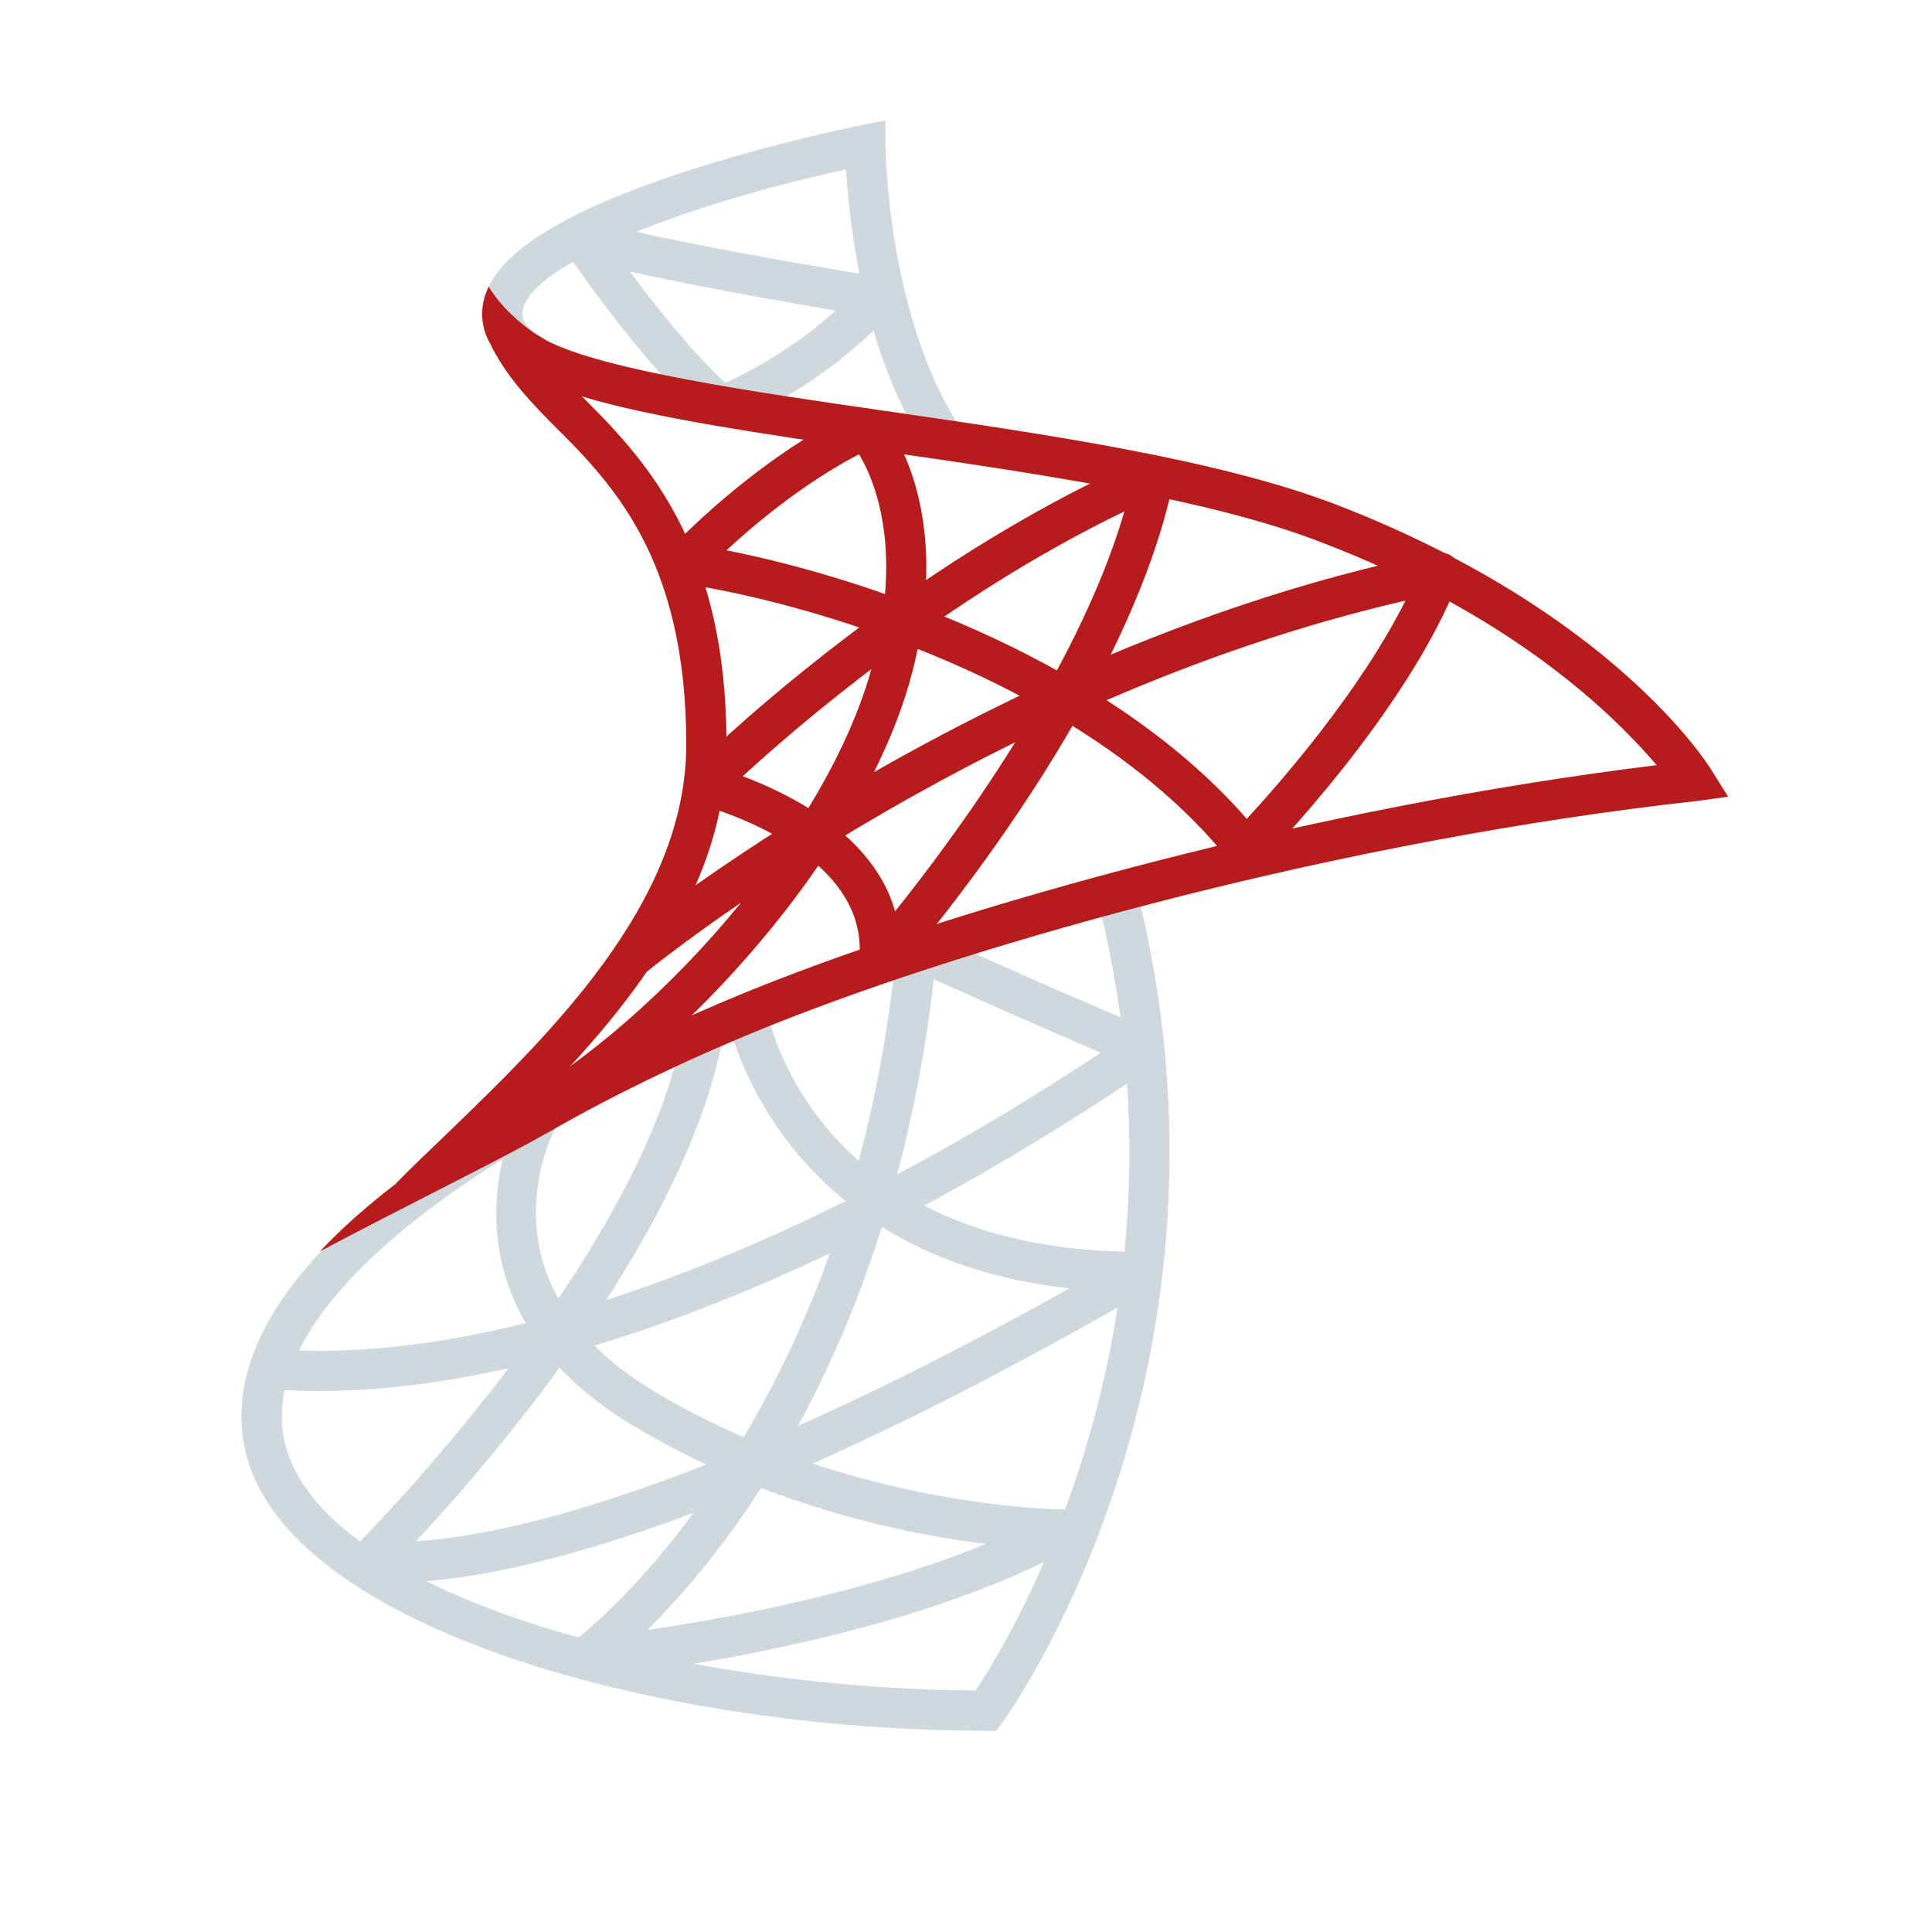
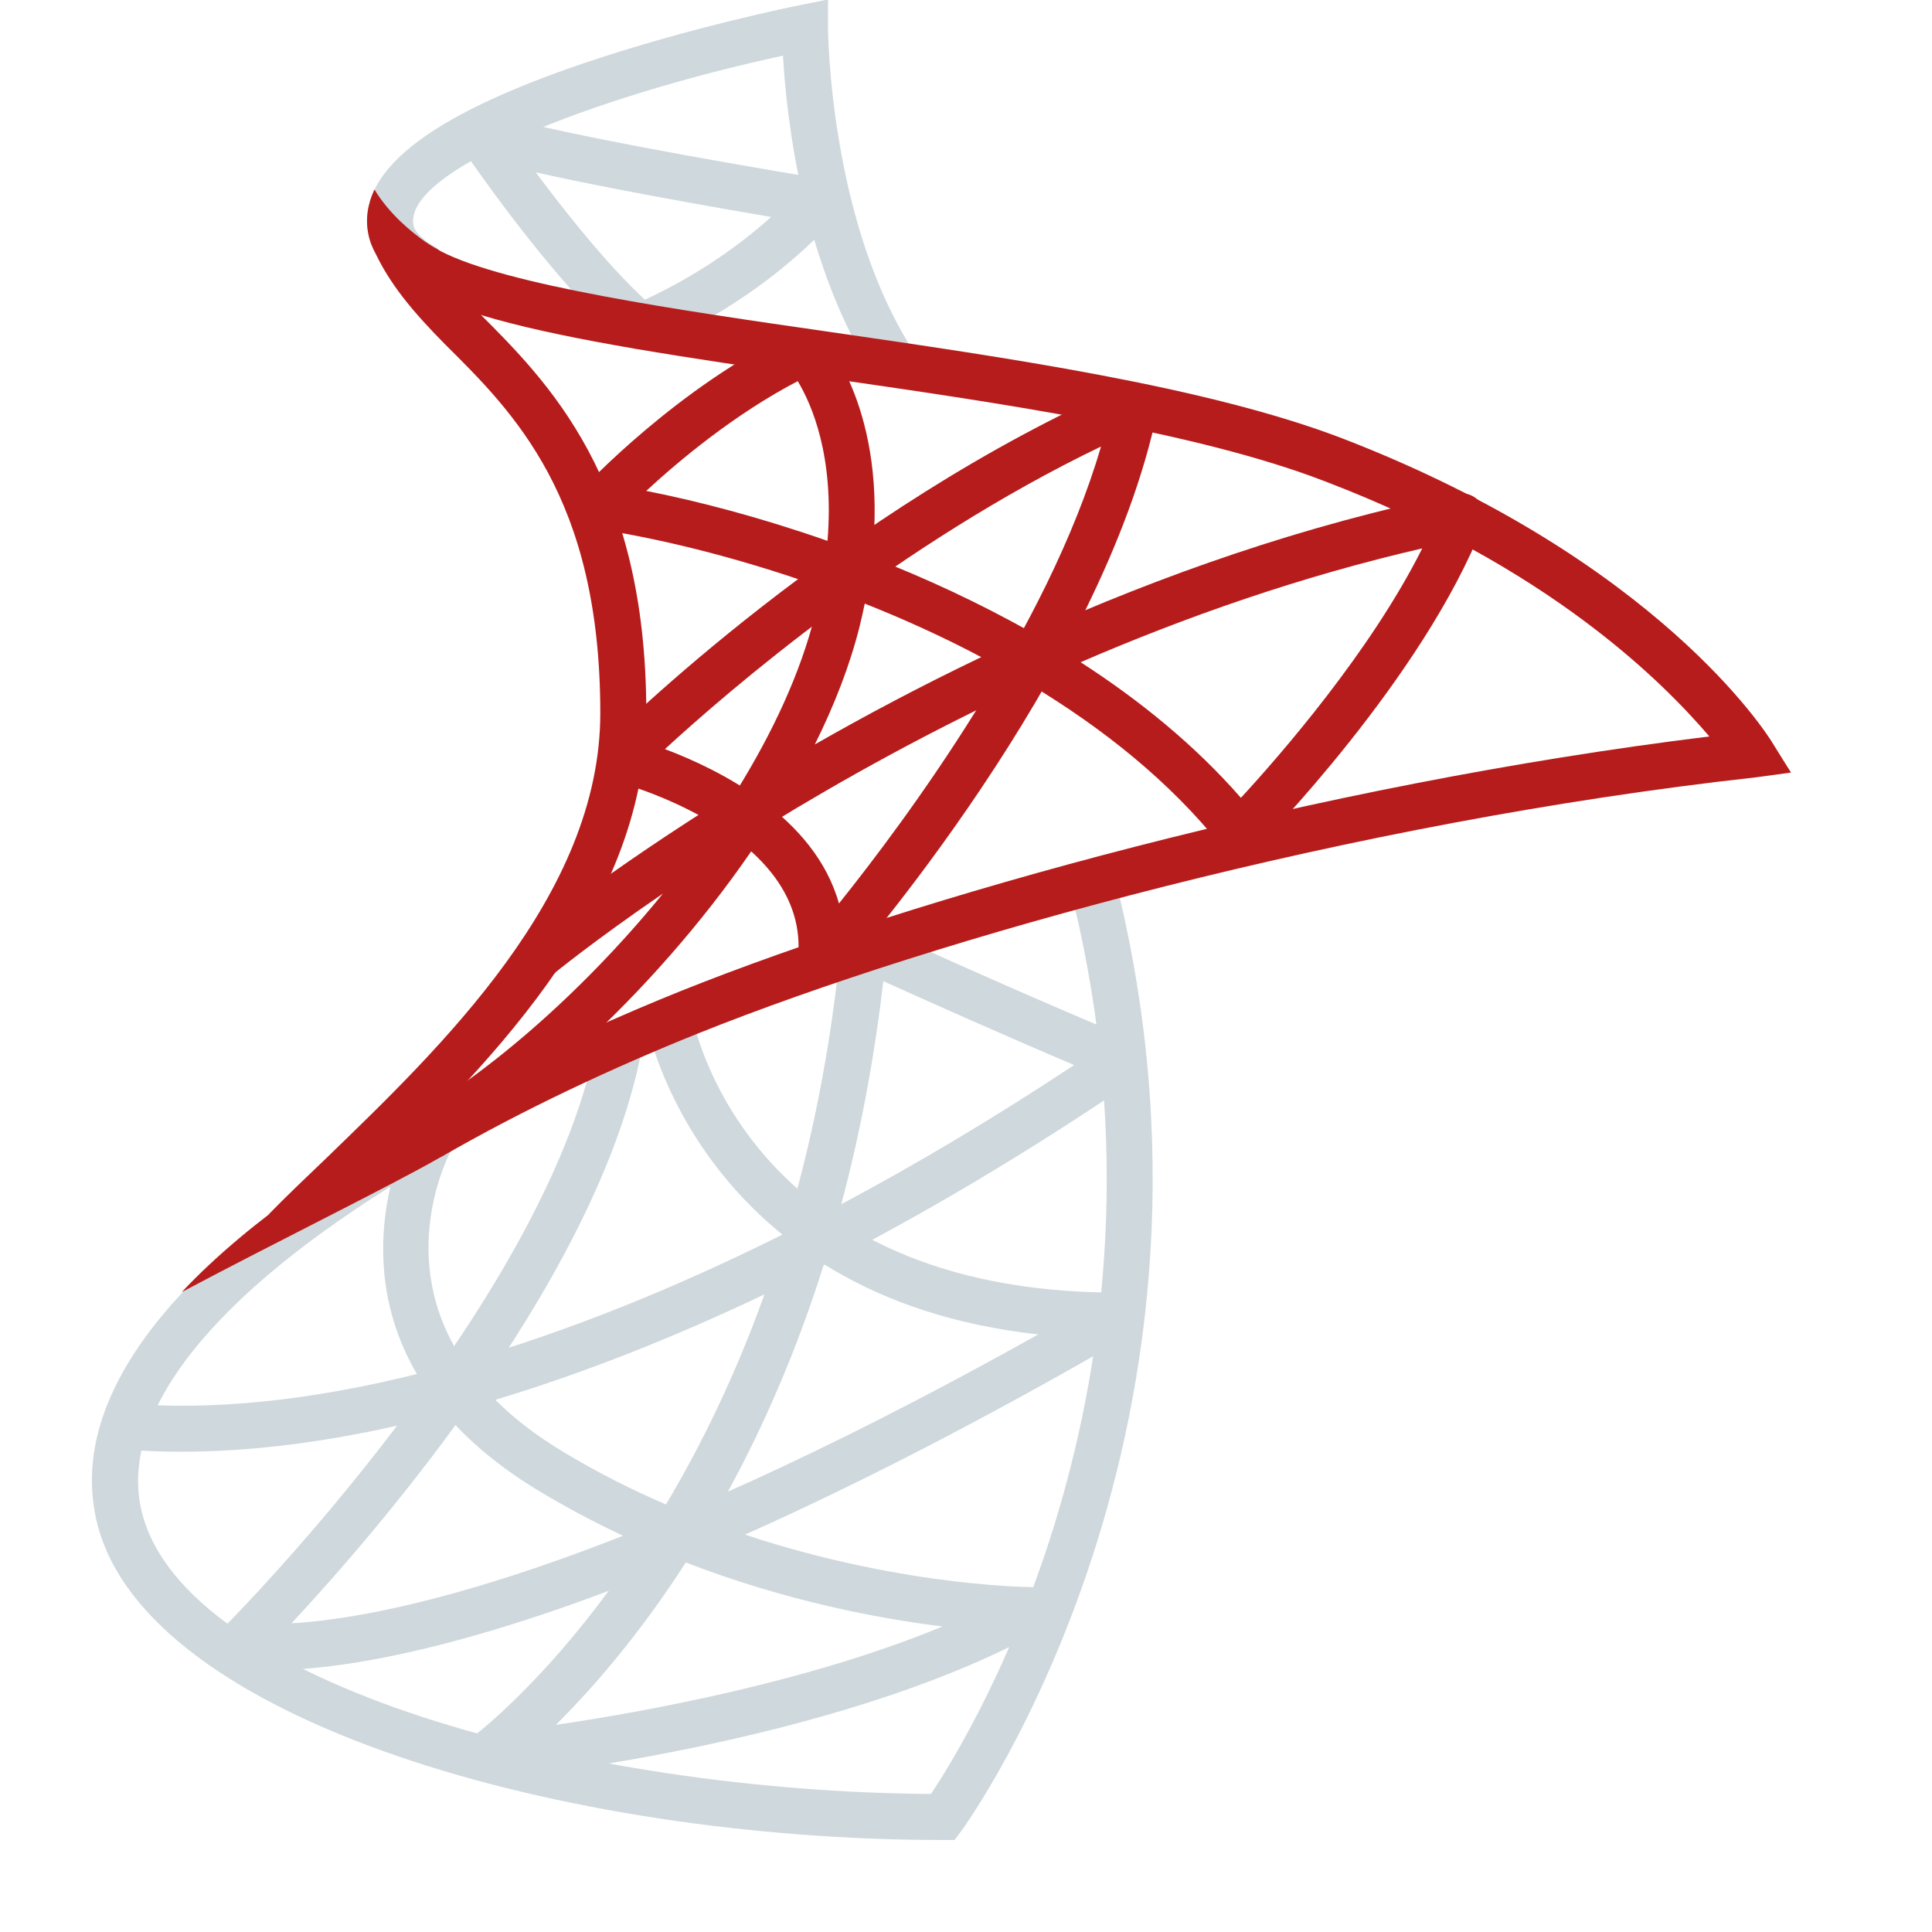
- <svg xmlns="http://www.w3.org/2000/svg" viewBox="0 0 48 48" width="64px" height="64px">
+ <svg xmlns="http://www.w3.org/2000/svg" viewBox="4 4 42 40" width="64px" height="64px">
  <path fill="#cfd8dc" d="M23.084,11.277c-1.633-2.449-1.986-5.722-2.063-7.067c-4.148,0.897-8.269,2.506-8.031,3.691 c0.03,0.149,0.218,0.328,0.53,0.502l-0.488,0.873c-0.596-0.334-0.931-0.719-1.022-1.179c-0.269-1.341,1.25-2.554,4.642-3.709 c2.316-0.789,4.652-1.26,4.751-1.279l0.597-0.12L22,3.6c0,0.042,0.026,4.288,1.916,7.123L23.084,11.277z" />
  <path fill="#cfd8dc" d="M24.751,43H24.5c-8.192,0-17.309-2.573-18.386-6.879c-0.657-2.63,1.492-5.536,6.214-8.401 l0.52,0.854c-4.249,2.579-6.296,5.172-5.763,7.305c0.935,3.738,9.575,6.068,17.153,6.12c0.901-1.347,5.742-9.26,2.979-19.873 l0.967-0.252c3.149,12.092-3.218,20.837-3.282,20.924L24.751,43z" />
  <path fill="#cfd8dc" d="M9.931,39.306c-0.539,0-0.806-0.059-0.85-0.07c-0.176-0.043-0.314-0.178-0.362-0.352 c-0.049-0.174,0.001-0.361,0.129-0.488c0.072-0.072,7.197-7.208,8.159-12.978l0.986,0.164c-0.827,4.964-5.715,10.623-7.656,12.707 c1.939-0.111,6.835-1.019,16.234-6.28c-7.335-0.804-8.495-6.676-8.507-6.739l0.983-0.181c0.047,0.246,1.226,6.011,9.244,6.011 c0.003,0,0.005,0,0.008,0l0,0c0.227,0,0.424,0.152,0.482,0.37c0.06,0.218-0.036,0.449-0.231,0.563 C17.315,38.542,11.867,39.305,9.931,39.306z" />
  <path fill="#cfd8dc" d="M14.524,41.7c-0.207,0-0.395-0.128-0.468-0.325c-0.079-0.211-0.007-0.45,0.177-0.582 c0.034-0.025,1.813-1.338,3.706-4.228c-0.728-0.322-1.465-0.698-2.196-1.137c-0.888-0.533-1.559-1.105-2.06-1.691 c-2.57,0.678-4.942,0.946-7.025,0.769l0.084-0.996c1.876,0.159,4.009-0.063,6.321-0.64c-1.573-2.688-0.129-5.356-0.109-5.392 l0.874,0.487c-0.067,0.122-1.265,2.37,0.249,4.633c2.201-0.632,4.549-1.567,6.979-2.782c0.559-1.835,0.996-3.922,1.225-6.276 c0.016-0.161,0.108-0.304,0.248-0.385s0.311-0.088,0.458-0.021c0.032,0.015,3.264,1.491,5.604,2.454 c0.17,0.07,0.288,0.228,0.307,0.411c0.02,0.183-0.063,0.361-0.216,0.465c-2.289,1.56-4.563,2.913-6.778,4.042 c-0.702,2.225-1.571,4.077-2.459,5.591c3.702,1.383,6.915,1.404,6.956,1.404c0.228,0,0.427,0.154,0.484,0.375 c0.057,0.221-0.042,0.452-0.241,0.563c-4.54,2.522-11.767,3.232-12.072,3.261C14.556,41.699,14.54,41.7,14.524,41.7z M18.909,36.967c-1.04,1.614-2.062,2.773-2.826,3.53c1.998-0.294,5.501-0.938,8.408-2.139 C23.099,38.187,21.084,37.807,18.909,36.967z M14.767,33.431c0.393,0.392,0.883,0.775,1.49,1.14 c0.736,0.442,1.483,0.817,2.22,1.135c0.754-1.264,1.501-2.781,2.142-4.568C18.598,32.1,16.636,32.868,14.767,33.431z M23.202,24.329c-0.205,1.768-0.521,3.381-0.913,4.85c1.66-0.885,3.354-1.896,5.062-3.026 C25.802,25.497,24.099,24.734,23.202,24.329z" />
  <path fill="#cfd8dc" d="M17.924,10.6c-0.117,0-0.233-0.042-0.325-0.12c-1.61-1.378-3.505-4.182-3.585-4.301 c-0.129-0.191-0.109-0.446,0.046-0.616c0.154-0.171,0.408-0.211,0.608-0.102c0.011,0.003,0.938,0.385,7.217,1.431 c0.181,0.03,0.33,0.156,0.39,0.328c0.061,0.172,0.022,0.364-0.1,0.5c-1.758,1.953-3.979,2.813-4.073,2.848 C18.044,10.589,17.983,10.6,17.924,10.6z M15.647,6.746c0.631,0.849,1.54,1.996,2.372,2.769c0.511-0.233,1.657-0.818,2.744-1.798 C18.18,7.276,16.604,6.962,15.647,6.746z" />
  <path fill="#b71c1c" d="M21.843,24.4c-0.068,0-0.137-0.014-0.201-0.042c-0.199-0.088-0.319-0.294-0.296-0.51 c0.292-2.749-3.926-3.852-3.969-3.862c-0.174-0.044-0.312-0.179-0.359-0.352s0.002-0.359,0.129-0.486 c0.207-0.207,5.139-5.098,11.327-7.784c0.173-0.075,0.369-0.047,0.515,0.07c0.145,0.118,0.212,0.307,0.174,0.489 c-1.186,5.744-6.71,12.044-6.944,12.309C22.12,24.341,21.982,24.4,21.843,24.4z M18.455,19.285 c1.184,0.445,3.258,1.475,3.783,3.356c1.449-1.808,4.542-5.973,5.697-9.934C23.548,14.817,19.854,17.999,18.455,19.285z" />
  <path fill="#b71c1c" d="M13.079,28.36l-0.475-0.88c1.883-1.015,4.04-2.883,5.807-5.054c-1.504,1.03-2.365,1.735-2.392,1.758 l-0.639-0.77c0.039-0.032,1.764-1.447,4.631-3.22c0.787-1.266,1.392-2.568,1.703-3.816c0.053-0.212,0.099-0.417,0.136-0.615 c-1.925-0.687-3.701-1.094-4.921-1.269c-0.185-0.026-0.339-0.153-0.401-0.328c-0.062-0.175-0.021-0.371,0.104-0.507 c0.085-0.092,2.116-2.268,4.654-3.463c0.197-0.093,0.433-0.047,0.581,0.114c0.067,0.073,1.44,1.615,1.091,4.805 c1.155,0.45,2.345,0.997,3.491,1.648c2.759-1.24,5.892-2.356,9.229-3.03c0.172-0.034,0.363,0.028,0.481,0.168 c0.117,0.14,0.149,0.333,0.083,0.503c-1.3,3.332-4.786,6.891-4.934,7.041c-0.101,0.102-0.239,0.153-0.383,0.148 c-0.143-0.008-0.275-0.076-0.365-0.188c-1.12-1.408-2.584-2.574-4.163-3.523c-2.175,1.004-4.101,2.078-5.684,3.049 C18.693,24.084,15.644,26.979,13.079,28.36z M27.492,17.396c1.29,0.832,2.491,1.81,3.484,2.948 c0.828-0.898,2.815-3.168,3.942-5.422C32.268,15.532,29.76,16.415,27.492,17.396z M22.799,16.122 c-0.033,0.163-0.071,0.33-0.113,0.5c-0.21,0.839-0.544,1.701-0.972,2.561c1.096-0.626,2.309-1.272,3.618-1.898 C24.494,16.841,23.639,16.455,22.799,16.122z M18.048,13.672c1.111,0.218,2.48,0.574,3.941,1.086 c0.152-1.843-0.346-2.972-0.647-3.472C19.966,12.004,18.761,13.014,18.048,13.672z" />
  <path fill="#b71c1c" d="M18.05,18.5c0,4.38-3.65,7.86-6.28,10.4c-0.44,0.43-1.93,0.5-1.93,0.5 c0.37-0.38,0.79-0.78,1.24-1.21c2.5-2.42,5.97-5.73,5.97-9.69c0-4.69-1.89-6.54-3.38-8.02c-0.66-0.67-1.22-1.31-1.56-2.09 l0.31-0.13c0.34,0.15,0.73,0.32,1.03,0.45c0.24,0.35,0.56,0.69,0.93,1.06C15.91,11.3,18.05,13.4,18.05,18.5z" />
  <path fill="#b71c1c" d="M42.935,19.794c0,0-0.605,0.086-0.775,0.106c-8.76,0.97-17.8,3.49-22.97,5.56 c-1.87,0.75-3.81,1.66-5.58,2.68c-0.01,0.01-0.02,0.01-0.04,0.02C12.53,28.76,10,30,7.95,31.09c3-3.19,8.62-5.65,10.86-6.55 c5.07-2.03,13.78-4.48,22.35-5.53c-1.01-1.18-3.48-3.68-8.34-5.54c-2.84-1.1-7.16-1.72-10.97-2.27c-6.06-0.87-9.51-1.45-9.84-3.1 c-0.07-0.33-0.02-0.66,0.13-0.98c0.33,0.54,0.8,0.92,1.11,1.14c0.15,0.1,0.26,0.16,0.3,0.18l0.01,0.01 c1.42,0.75,5.25,1.3,8.44,1.76c3.86,0.56,8.23,1.19,11.18,2.32c6.87,2.65,9.24,6.44,9.34,6.6 C42.61,19.28,42.935,19.794,42.935,19.794z" />
</svg>
